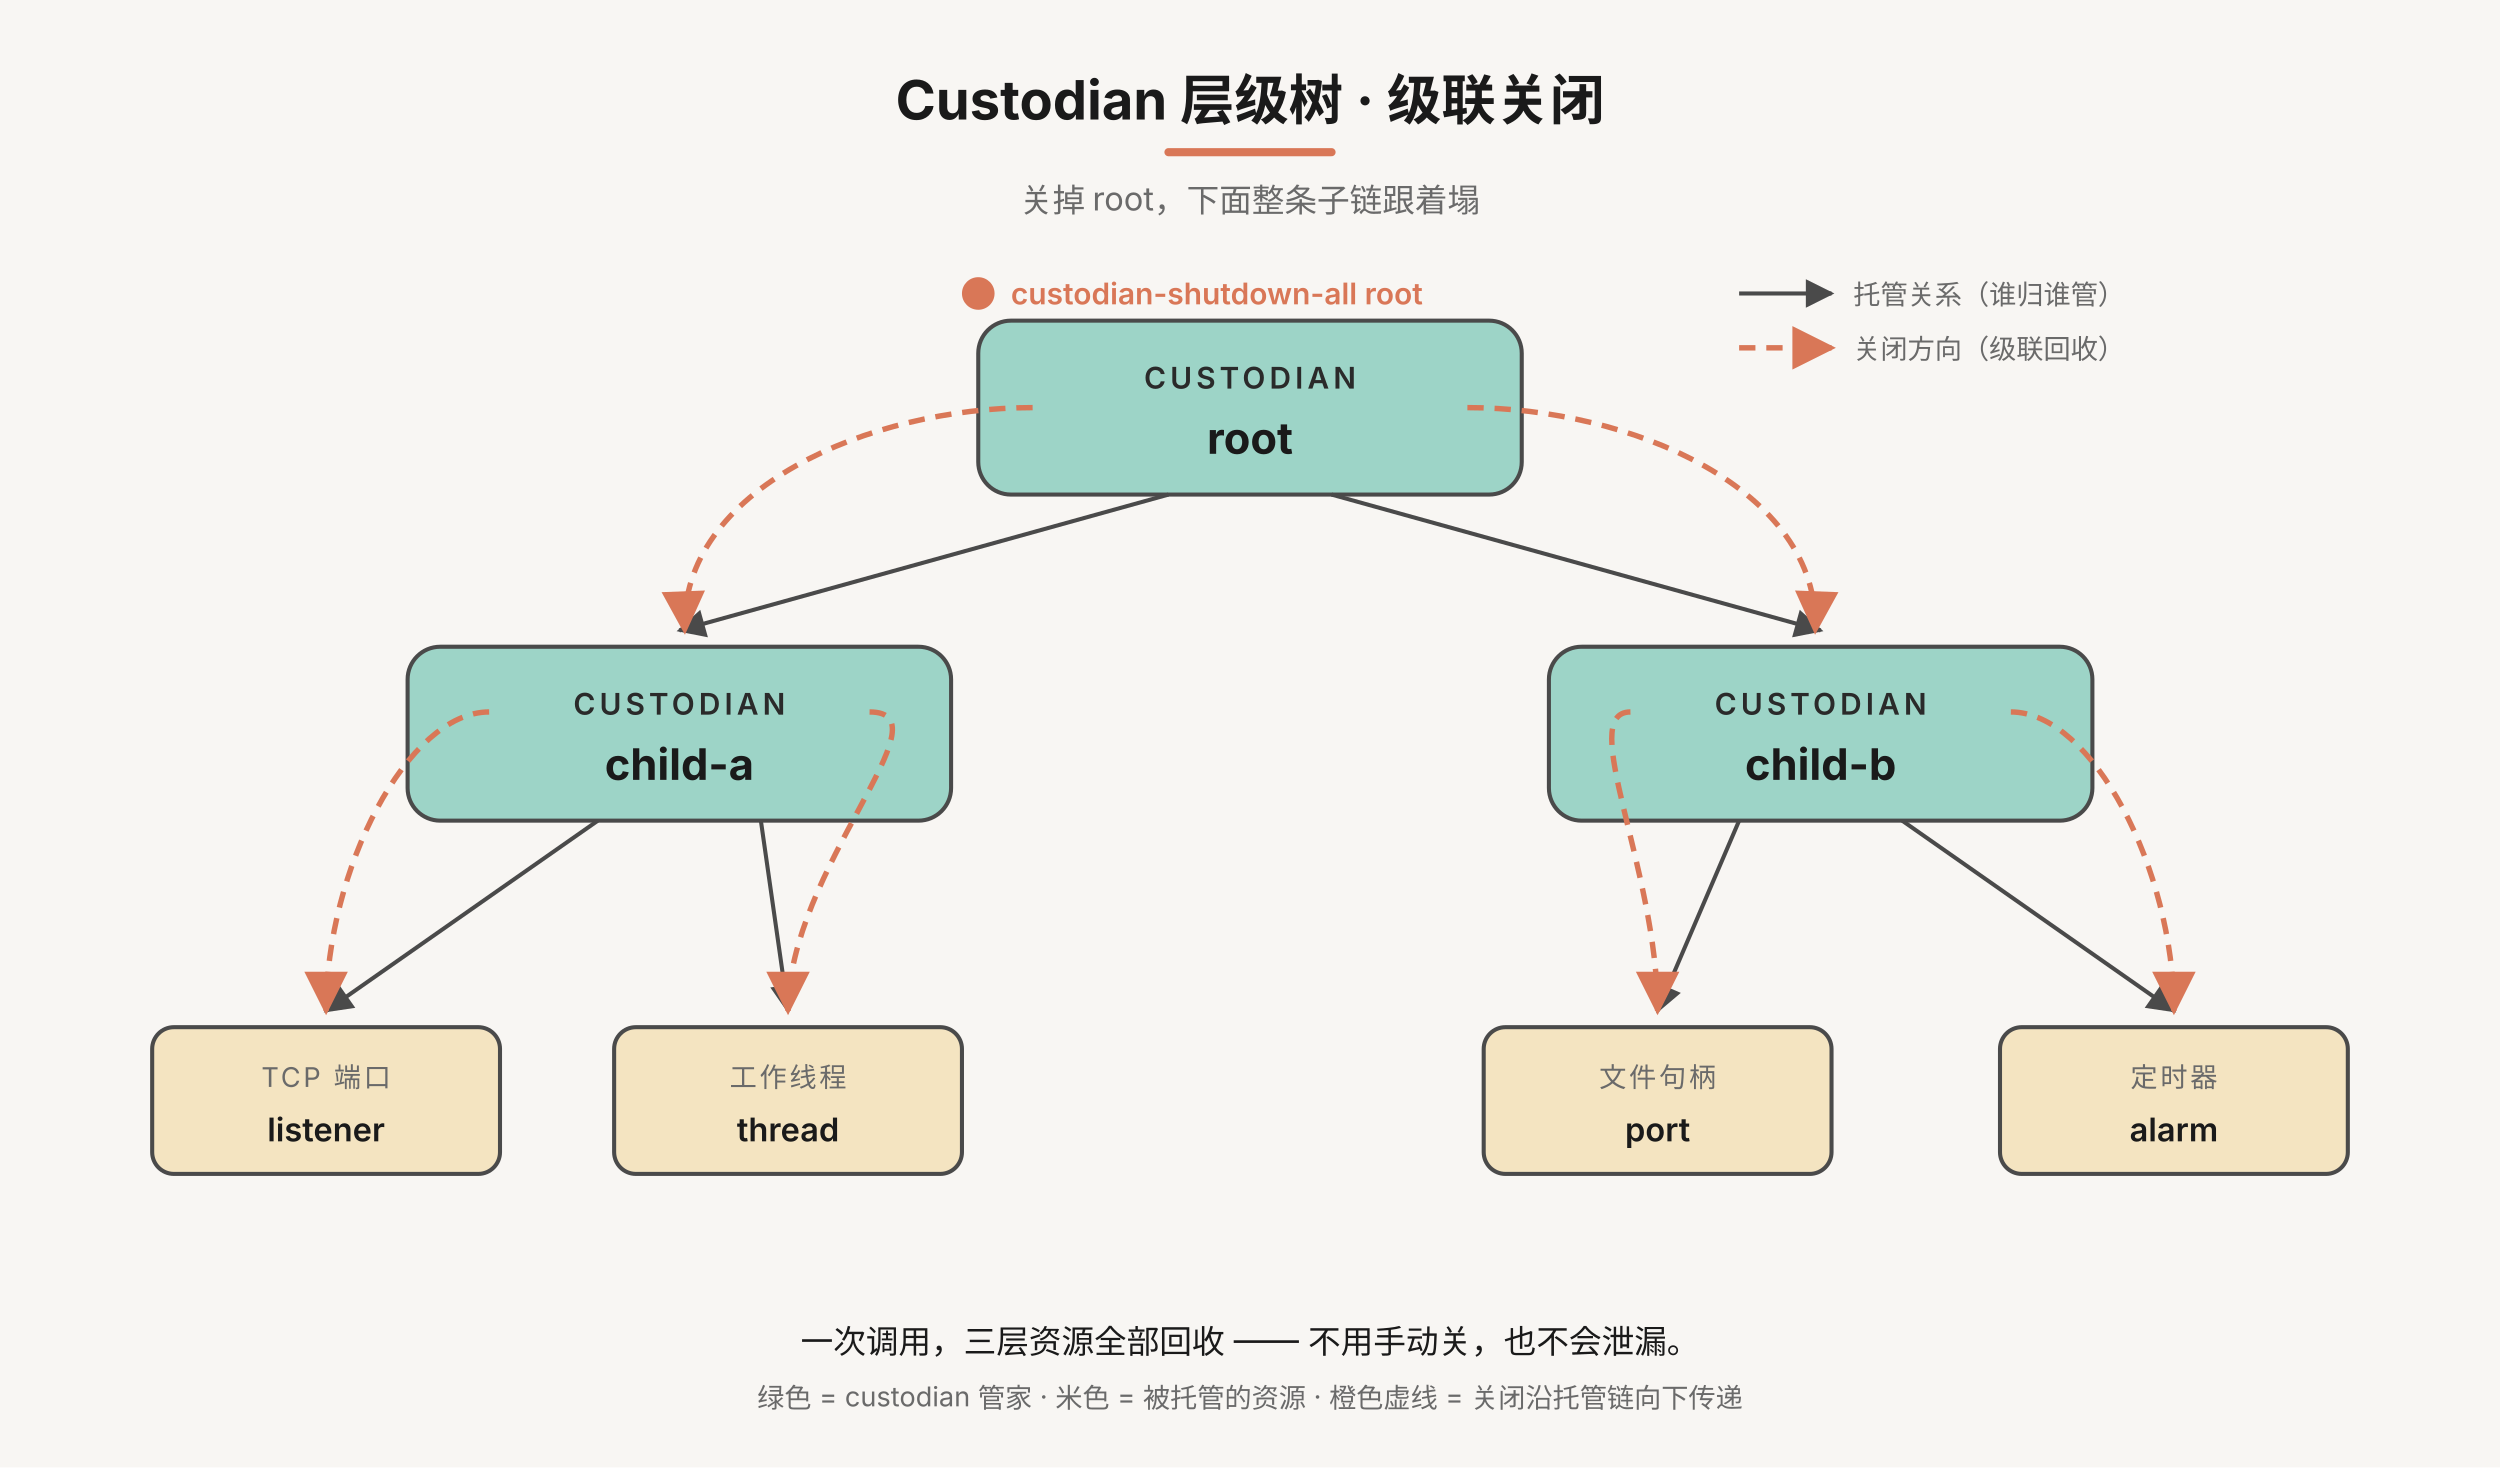
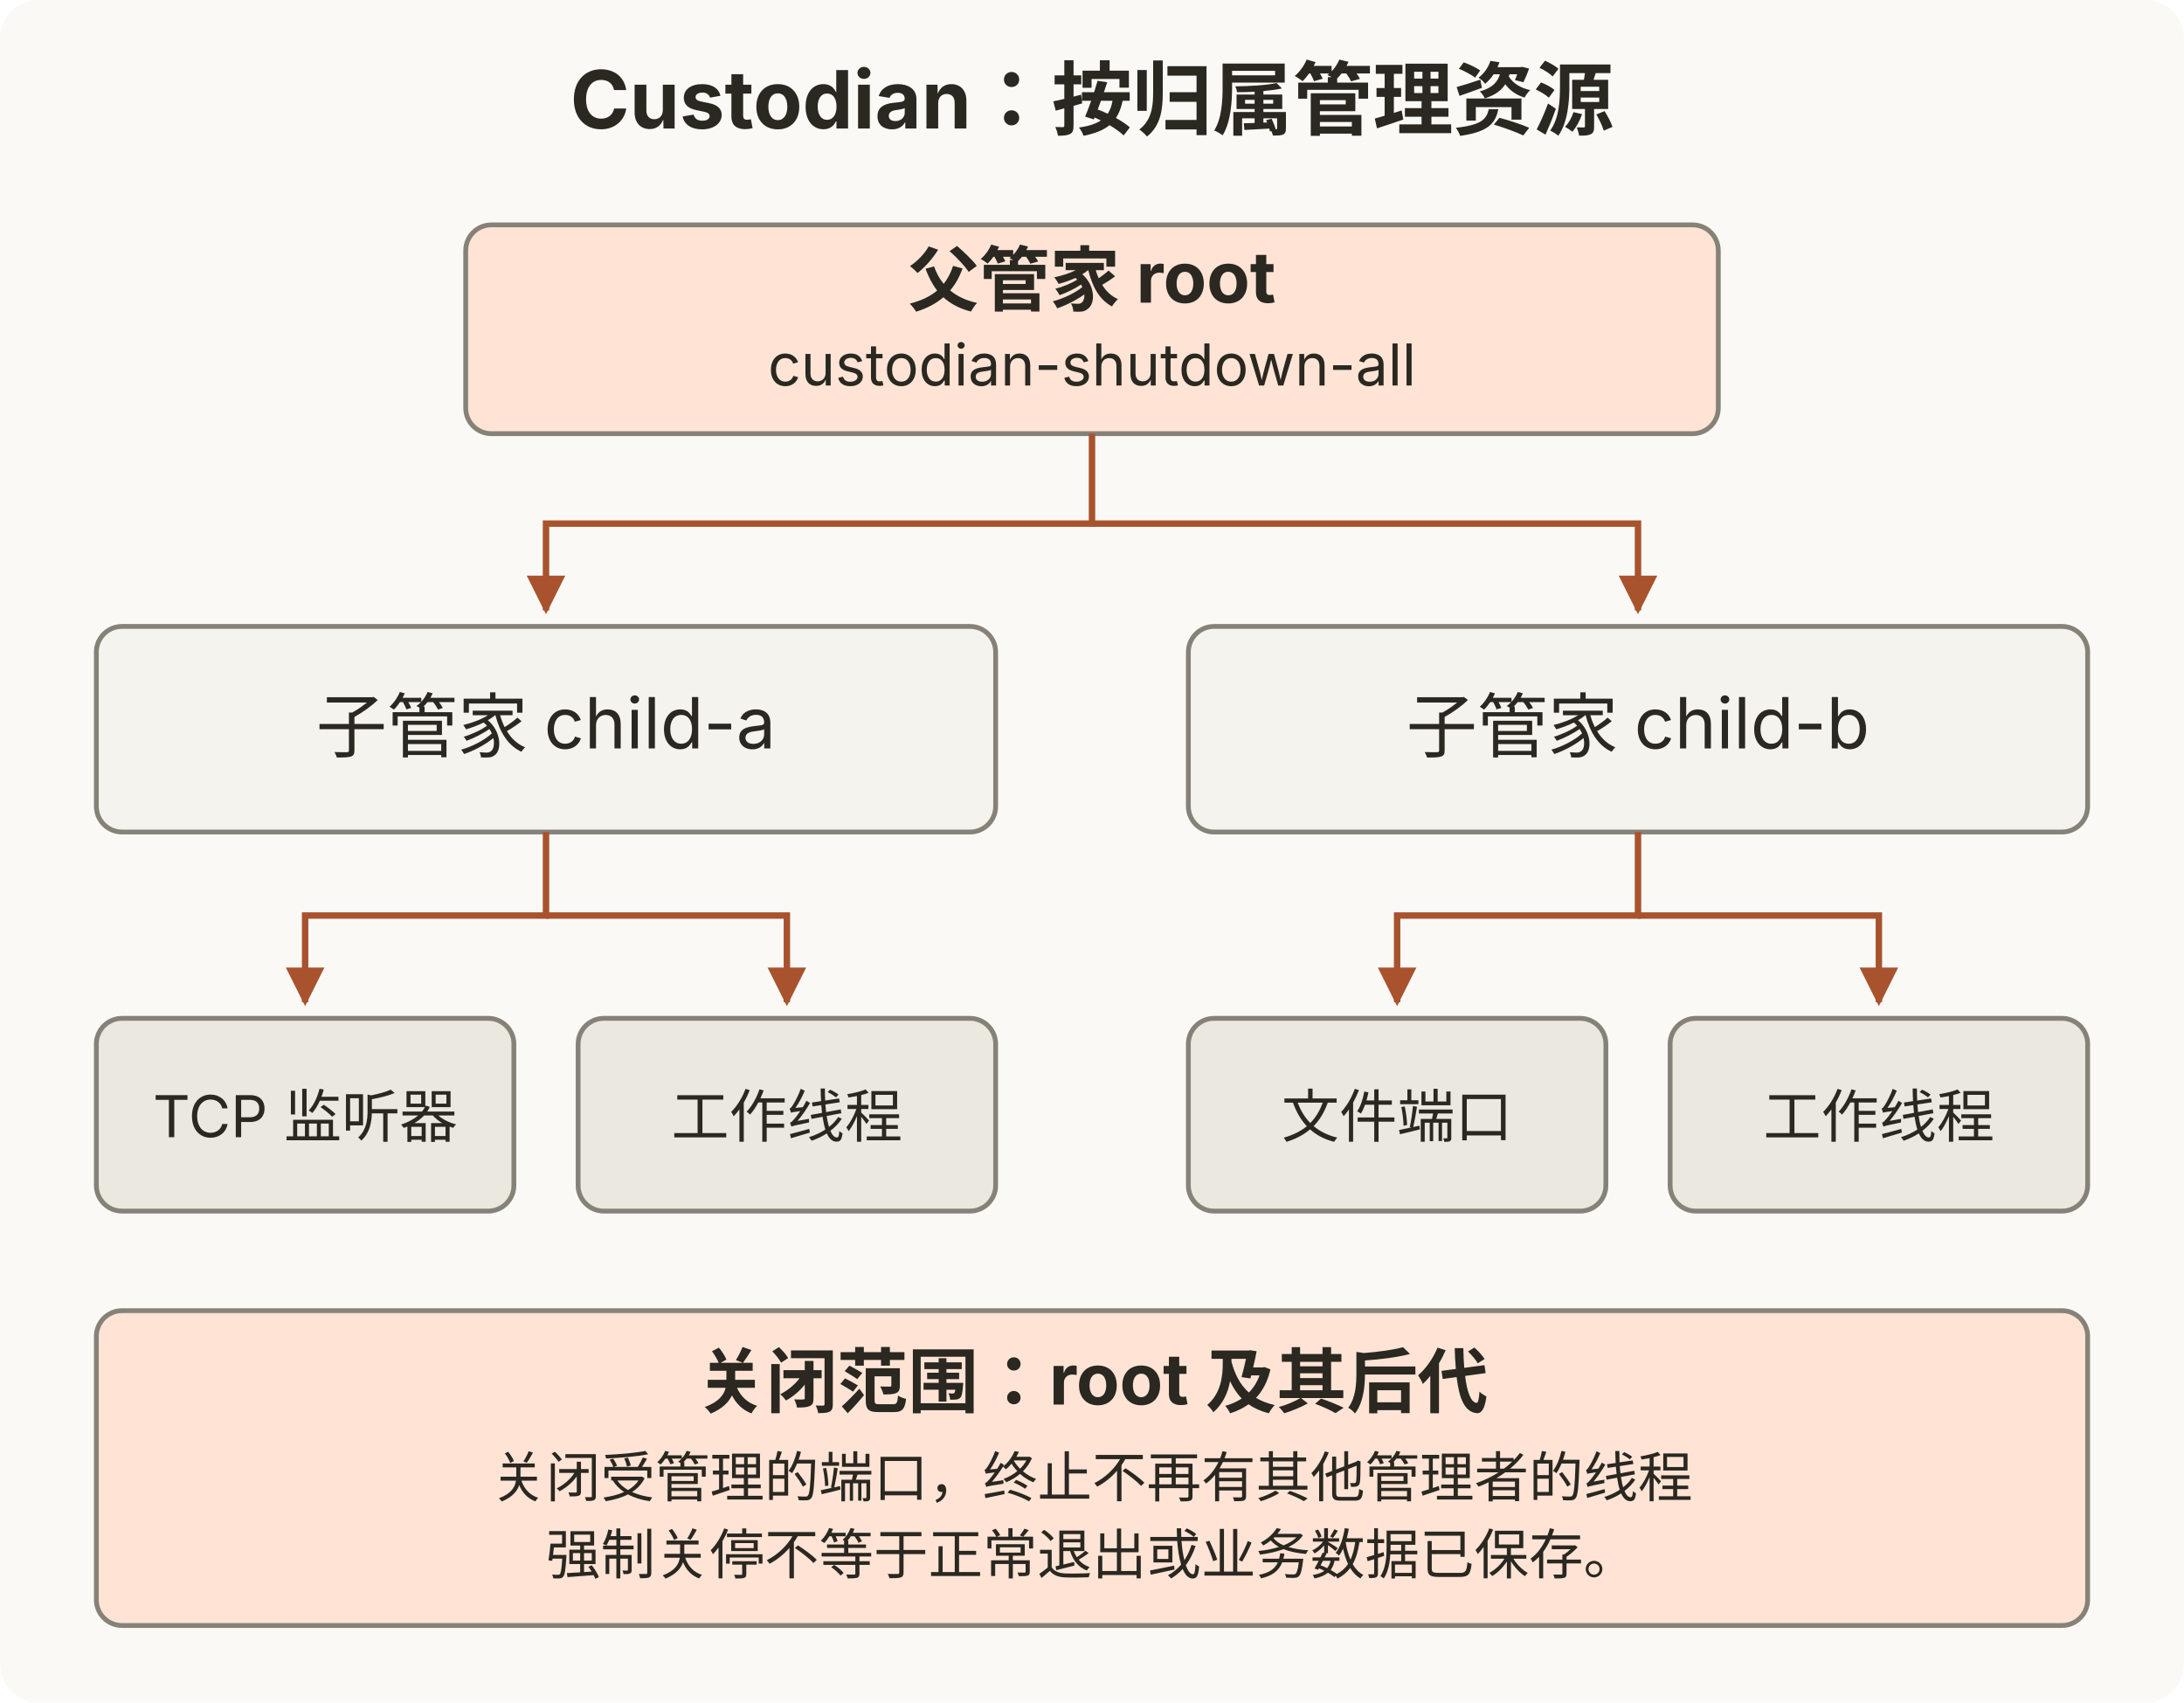
- <svg xmlns="http://www.w3.org/2000/svg" viewBox="0 0 920 540" font-family="&quot;PingFang SC&quot;, &quot;Microsoft YaHei&quot;, -apple-system, BlinkMacSystemFont, &quot;Segoe UI&quot;, sans-serif">
+ <svg xmlns="http://www.w3.org/2000/svg" viewBox="0 0 680 530" role="img" aria-labelledby="t d">
  <defs>
-     <marker id="arrow-own" viewBox="0 0 10 10" refX="9" refY="5" markerWidth="7" markerHeight="7" orient="auto">
-       <path d="M0,0 L10,5 L0,10 z" fill="#4a4a4a" />
-     </marker>
-     <marker id="arrow-cascade" viewBox="0 0 10 10" refX="9" refY="5" markerWidth="8" markerHeight="8" orient="auto">
-       <path d="M0,0 L10,5 L0,10 z" fill="#d97757" />
+     <marker id="a" viewBox="0 0 10 10" refX="9" refY="5" markerWidth="6" markerHeight="6" orient="auto">
+       <path d="M0 0L10 5L0 10Z" fill="#A8532D" />
    </marker>
  </defs>
-   <rect x="0" y="0" width="920" height="540" fill="#f8f6f3" />
-   <text x="460" y="44" text-anchor="middle" font-size="20" font-weight="700" fill="#1a1a1a">Custodian 层级树 · 级联关闭</text>
-   <line x1="430" y1="56" x2="490" y2="56" stroke="#d97757" stroke-width="3" stroke-linecap="round" />
-   <text x="460" y="78" text-anchor="middle" font-size="12" fill="#6a6a6a">关掉 root，下面整条子链跟着塌</text>
-   <g transform="translate(640, 100)">
-     <line x1="0" y1="8" x2="34" y2="8" stroke="#4a4a4a" stroke-width="1.5" marker-end="url(#arrow-own)" />
-     <text x="42" y="12" font-size="10" fill="#6a6a6a">托管关系（谁归谁管）</text>
-     <line x1="0" y1="28" x2="34" y2="28" stroke="#d97757" stroke-width="2" stroke-dasharray="6,4" marker-end="url(#arrow-cascade)" />
-     <text x="42" y="32" font-size="10" fill="#6a6a6a">关闭方向（级联回收）</text>
+   <rect width="680" height="530" rx="12" fill="#FAF9F6" />
+   <g font-family="Inter, PingFang SC, Microsoft YaHei, system-ui, sans-serif" fill="#2A2820">
+     <text x="340" y="40" text-anchor="middle" font-size="25" font-weight="bold">Custodian：按归属管理资源</text>
+     <rect x="145" y="70" width="390" height="65" rx="8" fill="#FFE4D6" stroke="#878278" stroke-width="1.5" />
+     <text x="340" y="95" text-anchor="middle" font-size="22" font-weight="bold">父管家 root</text>
+     <text x="340" y="120" text-anchor="middle" font-size="18">custodian-shutdown-all</text>
+     <path d="M340 135V163H170V190" fill="none" stroke="#A8532D" stroke-width="2" marker-end="url(#a)" />
+     <path d="M340 163H510V190" fill="none" stroke="#A8532D" stroke-width="2" marker-end="url(#a)" />
+     <rect x="30" y="195" width="280" height="64" rx="8" fill="#F5F3EE" stroke="#878278" stroke-width="1.5" />
+     <text x="170" y="234" text-anchor="middle" font-size="22">子管家 child-a</text>
+     <rect x="370" y="195" width="280" height="64" rx="8" fill="#F5F3EE" stroke="#878278" stroke-width="1.5" />
+     <text x="510" y="234" text-anchor="middle" font-size="22">子管家 child-b</text>
+     <path d="M170 259V285H95V312" fill="none" stroke="#A8532D" stroke-width="2" marker-end="url(#a)" />
+     <path d="M170 285H245V312" fill="none" stroke="#A8532D" stroke-width="2" marker-end="url(#a)" />
+     <path d="M510 259V285H435V312" fill="none" stroke="#A8532D" stroke-width="2" marker-end="url(#a)" />
+     <path d="M510 285H585V312" fill="none" stroke="#A8532D" stroke-width="2" marker-end="url(#a)" />
+     <rect x="30" y="317" width="130" height="60" rx="8" fill="#EBE8E0" stroke="#878278" stroke-width="1.5" />
+     <text x="95" y="354" text-anchor="middle" font-size="18">TCP 监听器</text>
+     <rect x="180" y="317" width="130" height="60" rx="8" fill="#EBE8E0" stroke="#878278" stroke-width="1.5" />
+     <text x="245" y="354" text-anchor="middle" font-size="18">工作线程</text>
+     <rect x="370" y="317" width="130" height="60" rx="8" fill="#EBE8E0" stroke="#878278" stroke-width="1.5" />
+     <text x="435" y="354" text-anchor="middle" font-size="18">文件端口</text>
+     <rect x="520" y="317" width="130" height="60" rx="8" fill="#EBE8E0" stroke="#878278" stroke-width="1.5" />
+     <text x="585" y="354" text-anchor="middle" font-size="18">工作线程</text>
+     <rect x="30" y="408" width="620" height="98" rx="8" fill="#FFE4D6" stroke="#878278" stroke-width="1.5" />
+     <text x="340" y="438" text-anchor="middle" font-size="22" font-weight="bold">关闭范围：root 及其后代</text>
+     <text x="340" y="466" text-anchor="middle" font-size="17">关闭受管理的端口，终止不再有其他管理者的线程</text>
+     <text x="340" y="490" text-anchor="middle" font-size="17">强制关停不等于正常退出或业务数据已保存。</text>
  </g>
-   <g>
-     <rect x="360" y="118" width="200" height="64" rx="12" fill="#9dd4c7" stroke="#4a4a4a" stroke-width="1.5" />
-     <text x="460" y="143" text-anchor="middle" font-size="11" font-weight="600" fill="#2a2a2a" letter-spacing="1.5">CUSTODIAN</text>
-     <text x="460" y="167" text-anchor="middle" font-size="16" font-weight="700" fill="#1a1a1a">root</text>
-   </g>
-   <line x1="430" y1="182" x2="250" y2="232" stroke="#4a4a4a" stroke-width="1.5" marker-end="url(#arrow-own)" />
-   <line x1="490" y1="182" x2="670" y2="232" stroke="#4a4a4a" stroke-width="1.5" marker-end="url(#arrow-own)" />
-   <g>
-     <rect x="150" y="238" width="200" height="64" rx="12" fill="#9dd4c7" stroke="#4a4a4a" stroke-width="1.5" />
-     <text x="250" y="263" text-anchor="middle" font-size="11" font-weight="600" fill="#2a2a2a" letter-spacing="1.5">CUSTODIAN</text>
-     <text x="250" y="287" text-anchor="middle" font-size="16" font-weight="700" fill="#1a1a1a">child-a</text>
-   </g>
-   <g>
-     <rect x="570" y="238" width="200" height="64" rx="12" fill="#9dd4c7" stroke="#4a4a4a" stroke-width="1.5" />
-     <text x="670" y="263" text-anchor="middle" font-size="11" font-weight="600" fill="#2a2a2a" letter-spacing="1.5">CUSTODIAN</text>
-     <text x="670" y="287" text-anchor="middle" font-size="16" font-weight="700" fill="#1a1a1a">child-b</text>
-   </g>
-   <line x1="220" y1="302" x2="120" y2="372" stroke="#4a4a4a" stroke-width="1.5" marker-end="url(#arrow-own)" />
-   <line x1="280" y1="302" x2="290" y2="372" stroke="#4a4a4a" stroke-width="1.5" marker-end="url(#arrow-own)" />
-   <line x1="640" y1="302" x2="610" y2="372" stroke="#4a4a4a" stroke-width="1.5" marker-end="url(#arrow-own)" />
-   <line x1="700" y1="302" x2="800" y2="372" stroke="#4a4a4a" stroke-width="1.5" marker-end="url(#arrow-own)" />
-   <g>
-     <rect x="56" y="378" width="128" height="54" rx="8" fill="#f4e4c1" stroke="#4a4a4a" stroke-width="1.5" />
-     <text x="120" y="400" text-anchor="middle" font-size="10" fill="#6a6a6a" letter-spacing="1">TCP 端口</text>
-     <text x="120" y="420" text-anchor="middle" font-size="12" font-weight="600" fill="#1a1a1a">listener</text>
-   </g>
-   <g>
-     <rect x="226" y="378" width="128" height="54" rx="8" fill="#f4e4c1" stroke="#4a4a4a" stroke-width="1.5" />
-     <text x="290" y="400" text-anchor="middle" font-size="10" fill="#6a6a6a" letter-spacing="1">工作线程</text>
-     <text x="290" y="420" text-anchor="middle" font-size="12" font-weight="600" fill="#1a1a1a">thread</text>
-   </g>
-   <g>
-     <rect x="546" y="378" width="128" height="54" rx="8" fill="#f4e4c1" stroke="#4a4a4a" stroke-width="1.5" />
-     <text x="610" y="400" text-anchor="middle" font-size="10" fill="#6a6a6a" letter-spacing="1">文件句柄</text>
-     <text x="610" y="420" text-anchor="middle" font-size="12" font-weight="600" fill="#1a1a1a">port</text>
-   </g>
-   <g>
-     <rect x="736" y="378" width="128" height="54" rx="8" fill="#f4e4c1" stroke="#4a4a4a" stroke-width="1.5" />
-     <text x="800" y="400" text-anchor="middle" font-size="10" fill="#6a6a6a" letter-spacing="1">定时器</text>
-     <text x="800" y="420" text-anchor="middle" font-size="12" font-weight="600" fill="#1a1a1a">alarm</text>
-   </g>
-   <path d="M 380 150 C 320 150, 250 180, 252 232" fill="none" stroke="#d97757" stroke-width="2" stroke-dasharray="6,4" marker-end="url(#arrow-cascade)" />
-   <path d="M 540 150 C 600 150, 670 180, 668 232" fill="none" stroke="#d97757" stroke-width="2" stroke-dasharray="6,4" marker-end="url(#arrow-cascade)" />
-   <path d="M 180 262 C 150 262, 120 320, 120 372" fill="none" stroke="#d97757" stroke-width="2" stroke-dasharray="6,4" marker-end="url(#arrow-cascade)" />
-   <path d="M 320 262 C 350 262, 290 320, 290 372" fill="none" stroke="#d97757" stroke-width="2" stroke-dasharray="6,4" marker-end="url(#arrow-cascade)" />
-   <path d="M 600 262 C 580 262, 610 320, 610 372" fill="none" stroke="#d97757" stroke-width="2" stroke-dasharray="6,4" marker-end="url(#arrow-cascade)" />
-   <path d="M 740 262 C 770 262, 800 320, 800 372" fill="none" stroke="#d97757" stroke-width="2" stroke-dasharray="6,4" marker-end="url(#arrow-cascade)" />
-   <g transform="translate(360, 108)">
-     <circle cx="0" cy="0" r="6" fill="#d97757" />
-     <text x="12" y="4" font-size="11" font-weight="600" fill="#d97757">custodian-shutdown-all root</text>
-   </g>
-   <text x="460" y="498" text-anchor="middle" font-size="12" fill="#1a1a1a">一次调用，三层资源全部回收 —— 不用手动关，也不会泄漏。</text>
-   <text x="460" y="518" text-anchor="middle" font-size="10" fill="#6a6a6a">绿色 = custodian 管家 · 米色 = 被托管的资源 · 橙色虚线 = 关闭沿托管链向下传递</text>
</svg>
